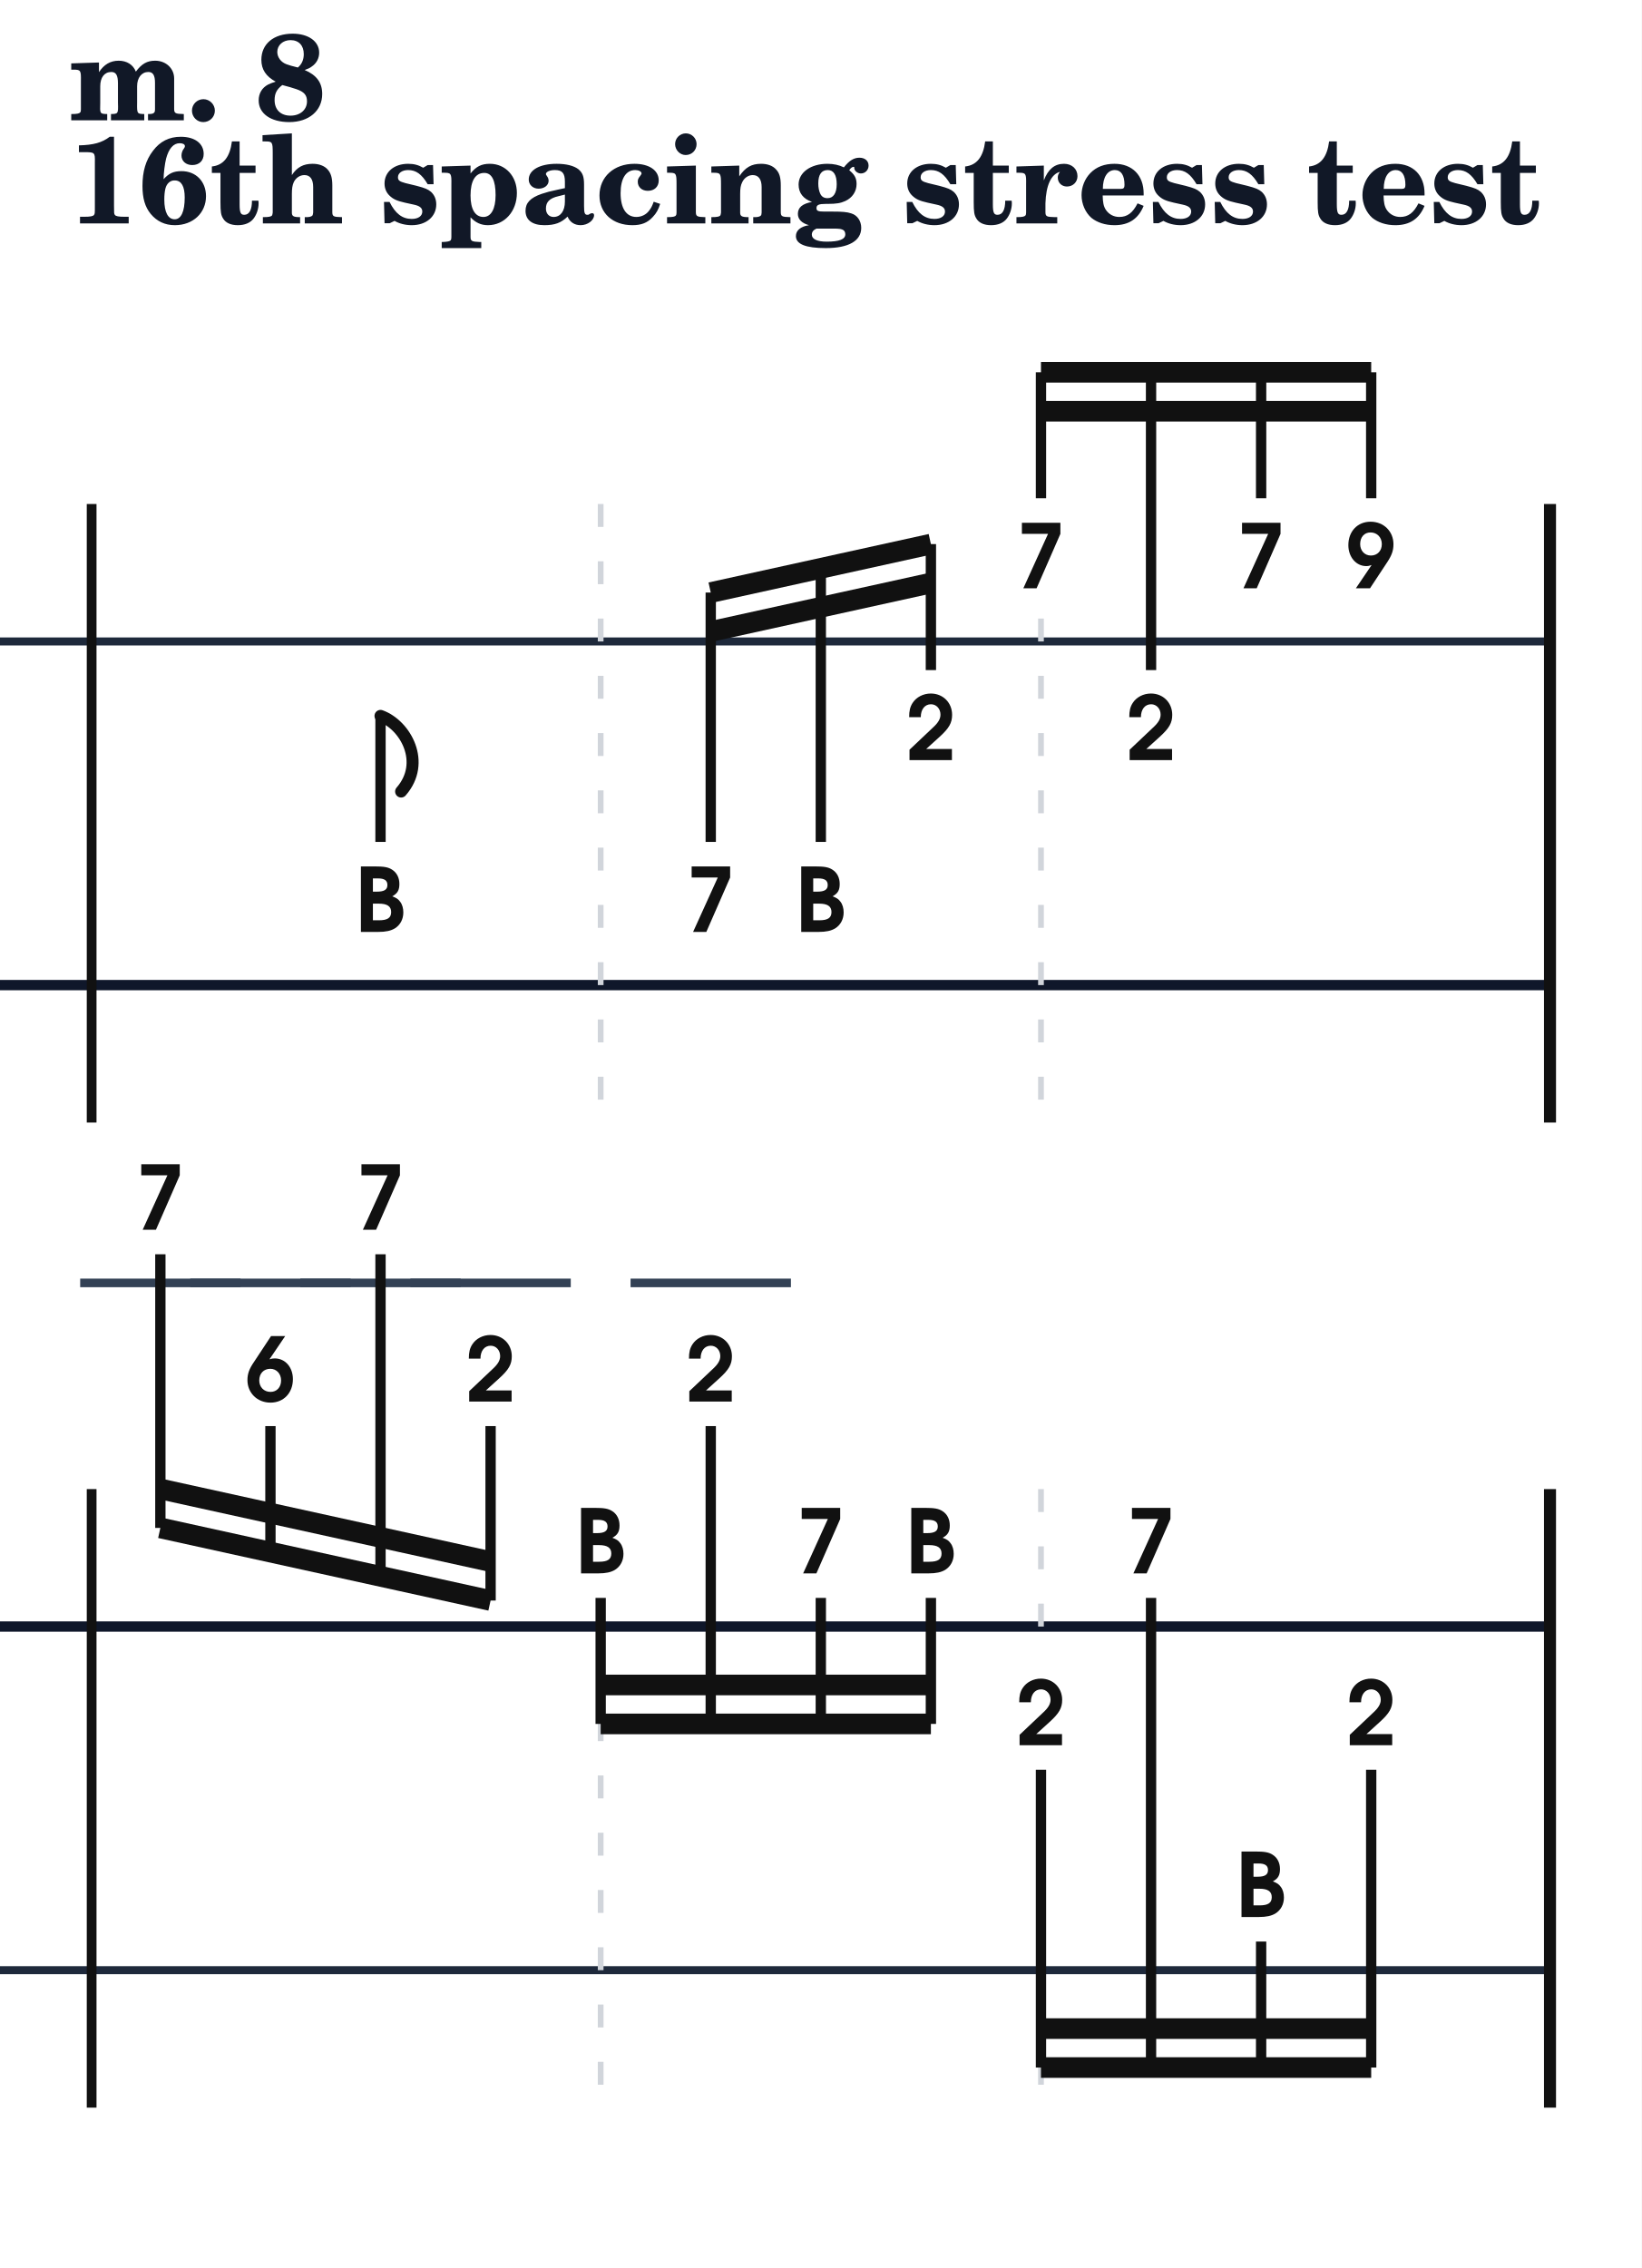
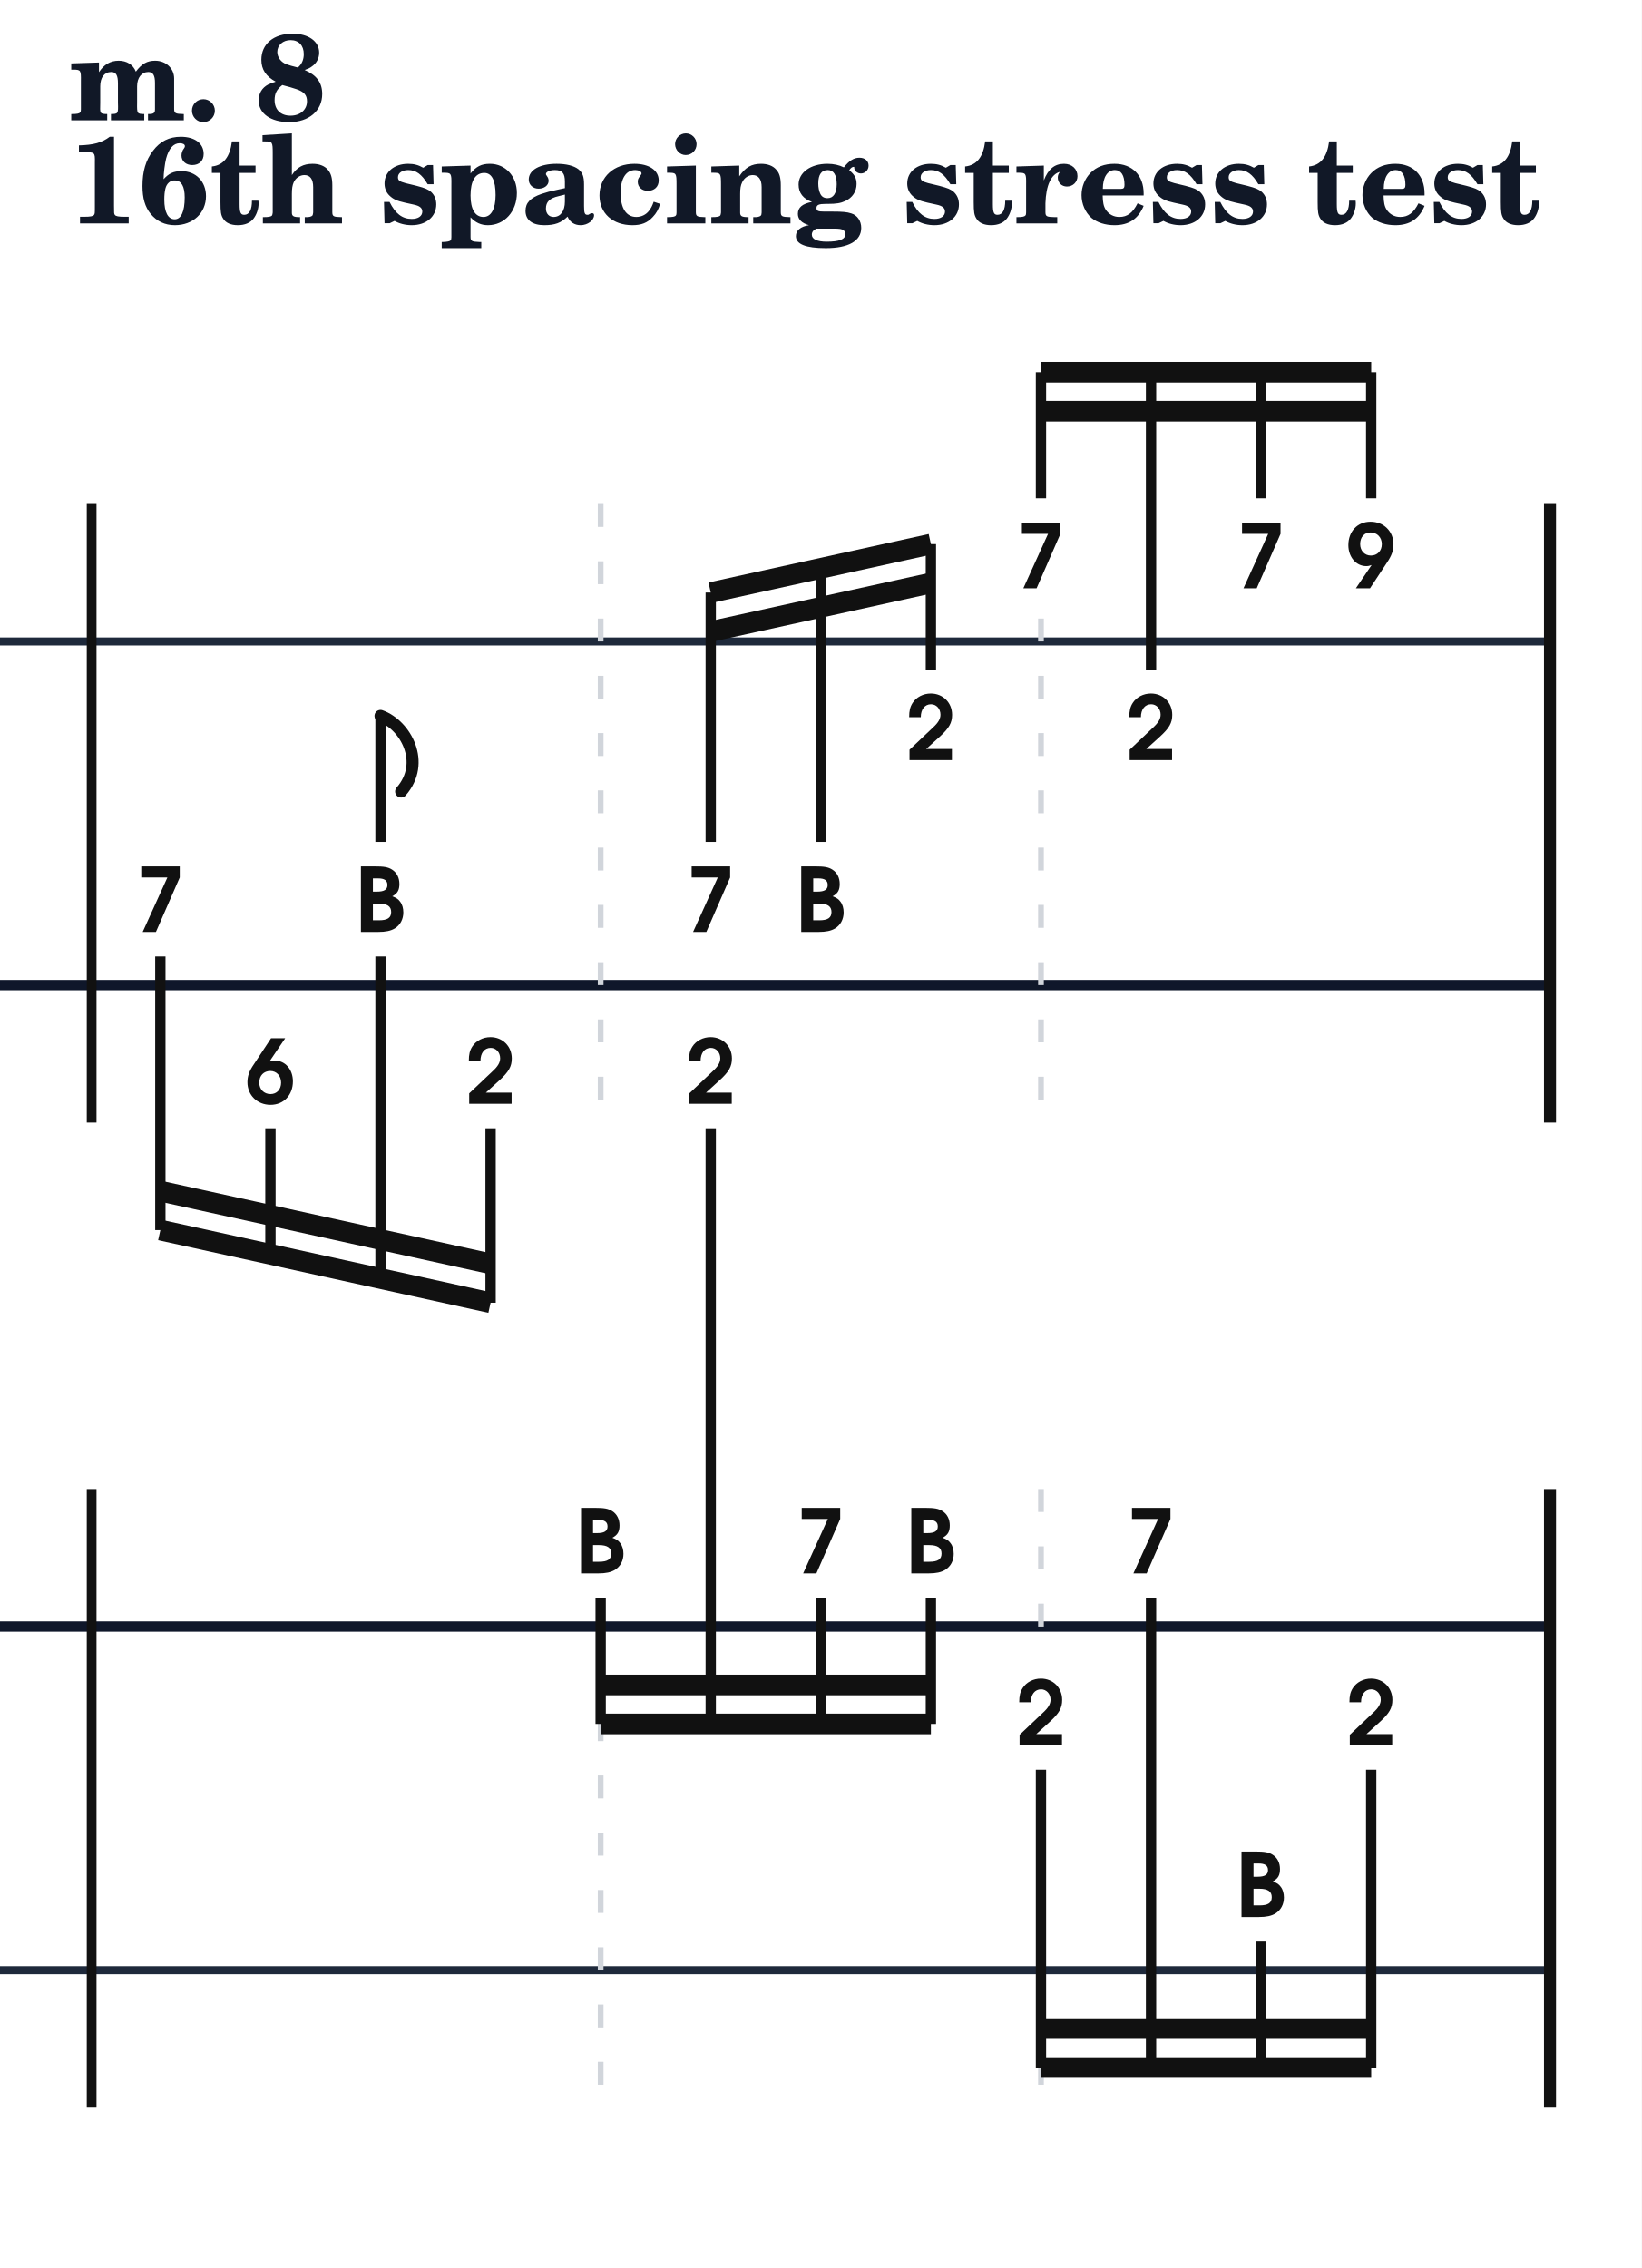
<svg xmlns="http://www.w3.org/2000/svg" viewBox="423.96 294.63 143.32 198.00" width="143.32pt" height="198.00pt" style="background:#FFFFFF;">
  <defs>
    <style>
      .janko-title { font-family: "Century Schoolbook", "Baskerville", "Liberation Serif", "DejaVu Serif", "Times New Roman", Georgia, serif; font-weight: 600; font-size: 11pt; letter-spacing: 0.3px; fill: #111111; }
      .janko-subtitle { font-family: "Century Schoolbook", "Baskerville", "Liberation Serif", "DejaVu Serif", "Times New Roman", Georgia, serif; font-style: italic; font-size: 8.5pt; fill: #333333; }
      .janko-meta { font-family: "Century Schoolbook", "Baskerville", "Liberation Serif", "DejaVu Serif", "Times New Roman", Georgia, serif; font-style: italic; font-size: 8pt; fill: #222222; }
      .janko-measure-num { font-family: "Century Schoolbook", "Baskerville", "Liberation Serif", "DejaVu Serif", "Times New Roman", Georgia, serif; font-style: italic; font-size: 8.5pt; fill: #444444; font-weight: bold; }
      .janko-octave-label { font-family: "DejaVu Sans Mono", monospace; font-size: 7.5pt; font-weight: bold; fill: #6B7280; }
      .janko-hand-label { font-family: "Century Schoolbook", "Baskerville", "Liberation Serif", "DejaVu Serif", "Times New Roman", Georgia, serif; font-style: italic; font-size: 8pt; fill: #555555; }
      .janko-ts-num { font-family: "Century Schoolbook", "Baskerville", "Liberation Serif", "DejaVu Serif", "Times New Roman", Georgia, serif; font-weight: bold; font-size: 14pt; fill: #111111; text-anchor: middle; }
      .janko-caption { font-family: "Century Schoolbook", "Baskerville", "Liberation Serif", "DejaVu Serif", "Times New Roman", Georgia, serif; font-weight: 600; font-size: 8pt; fill: #111827; }
      .janko-caption-sub { font-family: "Century Schoolbook", "Baskerville", "Liberation Serif", "DejaVu Serif", "Times New Roman", Georgia, serif; font-style: italic; font-size: 7.5pt; fill: #4B5563; }
      .janko-digit { font-family: "URW Gothic", "Century Gothic", "ITC Avant Garde Gothic", "Avant Garde", sans-serif; text-anchor: middle; font-weight: bold; }
    </style>
  </defs>
  <rect x="423.96" y="294.63" width="143.32" height="198.00" fill="#FFFFFF" />
  <text x="429.96" y="305.13" class="janko-caption" font-size="7.00pt">m. 8</text>
  <text x="429.96" y="314.13" class="janko-caption" font-size="7.00pt">16th spacing stress test</text>
  <g class="janko-crop-body">
    <g id="system-2">
      <text class="janko-measure-num" x="48.00" y="328.63">5</text>
      <path class="janko-accolade" d="M 33.35 425.10 C 33.35 414.08, 29.00 408.84, 29.00 408.63 C 29.00 408.10, 33.35 403.60, 33.35 392.16 C 33.35 380.61, 29.32 369.81, 29.32 356.66 C 29.32 348.96, 30.80 341.47, 35.05 335.06 C 35.36 334.63, 36.00 335.16, 35.68 335.59 C 32.39 340.51, 31.33 346.07, 31.33 351.95 C 31.33 363.40, 35.26 374.09, 35.26 387.03 C 35.26 394.73, 33.88 402.21, 29.64 408.63 C 33.88 415.05, 35.26 422.53, 35.26 430.23 C 35.26 443.17, 31.33 453.86, 31.33 465.31 C 31.33 471.19, 32.39 476.75, 35.68 481.67 C 36.00 482.10, 35.36 482.63, 35.05 482.20 C 30.80 475.79, 29.32 468.30, 29.32 460.60 C 29.32 447.45, 33.35 436.65, 33.35 425.10 Z" fill="#111827" />
      <g class="janko-staff-lines">
        <line x1="50.00" y1="350.63" x2="559.28" y2="350.63" stroke="#1E293B" stroke-width="0.70" />
        <line x1="50.00" y1="466.63" x2="559.28" y2="466.63" stroke="#1E293B" stroke-width="0.70" />
        <line x1="50.00" y1="380.63" x2="559.28" y2="380.63" stroke="#0F172A" stroke-width="0.90" />
        <line x1="50.00" y1="436.63" x2="559.28" y2="436.63" stroke="#0F172A" stroke-width="0.90" />
      </g>
      <g class="janko-beat-grid">
        <line class="janko-beat-line" x1="94.44" y1="338.63" x2="94.44" y2="392.63" stroke="#D1D5DB" stroke-width="0.50" stroke-dasharray="2,3" />
        <line class="janko-beat-line" x1="94.44" y1="424.63" x2="94.44" y2="478.63" stroke="#D1D5DB" stroke-width="0.50" stroke-dasharray="2,3" />
        <line class="janko-beat-line" x1="132.88" y1="338.63" x2="132.88" y2="392.63" stroke="#D1D5DB" stroke-width="0.50" stroke-dasharray="2,3" />
        <line class="janko-beat-line" x1="132.88" y1="424.63" x2="132.88" y2="478.63" stroke="#D1D5DB" stroke-width="0.50" stroke-dasharray="2,3" />
        <line class="janko-beat-line" x1="221.76" y1="338.63" x2="221.76" y2="392.63" stroke="#D1D5DB" stroke-width="0.50" stroke-dasharray="2,3" />
        <line class="janko-beat-line" x1="221.76" y1="424.63" x2="221.76" y2="478.63" stroke="#D1D5DB" stroke-width="0.50" stroke-dasharray="2,3" />
        <line class="janko-beat-line" x1="260.20" y1="338.63" x2="260.20" y2="392.63" stroke="#D1D5DB" stroke-width="0.50" stroke-dasharray="2,3" />
        <line class="janko-beat-line" x1="260.20" y1="424.63" x2="260.20" y2="478.63" stroke="#D1D5DB" stroke-width="0.50" stroke-dasharray="2,3" />
        <line class="janko-beat-line" x1="349.08" y1="338.63" x2="349.08" y2="392.63" stroke="#D1D5DB" stroke-width="0.50" stroke-dasharray="2,3" />
        <line class="janko-beat-line" x1="349.08" y1="424.63" x2="349.08" y2="478.63" stroke="#D1D5DB" stroke-width="0.50" stroke-dasharray="2,3" />
        <line class="janko-beat-line" x1="387.52" y1="338.63" x2="387.52" y2="392.63" stroke="#D1D5DB" stroke-width="0.50" stroke-dasharray="2,3" />
        <line class="janko-beat-line" x1="387.52" y1="424.63" x2="387.52" y2="478.63" stroke="#D1D5DB" stroke-width="0.50" stroke-dasharray="2,3" />
        <line class="janko-beat-line" x1="476.40" y1="338.63" x2="476.40" y2="392.63" stroke="#D1D5DB" stroke-width="0.50" stroke-dasharray="2,3" />
        <line class="janko-beat-line" x1="476.40" y1="424.63" x2="476.40" y2="478.63" stroke="#D1D5DB" stroke-width="0.50" stroke-dasharray="2,3" />
        <line class="janko-beat-line" x1="514.84" y1="338.63" x2="514.84" y2="392.63" stroke="#D1D5DB" stroke-width="0.50" stroke-dasharray="2,3" />
        <line class="janko-beat-line" x1="514.84" y1="424.63" x2="514.84" y2="478.63" stroke="#D1D5DB" stroke-width="0.50" stroke-dasharray="2,3" />
      </g>
      <g class="janko-barlines">
        <line class="janko-barline" x1="177.32" y1="338.63" x2="177.32" y2="392.63" stroke="#111111" stroke-width="0.85" />
        <line class="janko-barline" x1="177.32" y1="424.63" x2="177.32" y2="478.63" stroke="#111111" stroke-width="0.85" />
        <line class="janko-barline" x1="304.64" y1="338.63" x2="304.64" y2="392.63" stroke="#111111" stroke-width="0.85" />
        <line class="janko-barline" x1="304.64" y1="424.63" x2="304.64" y2="478.63" stroke="#111111" stroke-width="0.85" />
        <line class="janko-barline" x1="431.96" y1="338.63" x2="431.96" y2="392.63" stroke="#111111" stroke-width="0.85" />
        <line class="janko-barline" x1="431.96" y1="424.63" x2="431.96" y2="478.63" stroke="#111111" stroke-width="0.85" />
        <line class="janko-barline" x1="559.28" y1="338.63" x2="559.28" y2="392.63" stroke="#111111" stroke-width="1.05" />
        <line class="janko-barline" x1="559.28" y1="424.63" x2="559.28" y2="478.63" stroke="#111111" stroke-width="1.05" />
      </g>
      <g class="janko-notes">
-         <g class="janko-ledger-layer">
-           <line class="janko-ledger" x1="49.00" y1="410.63" x2="63.00" y2="410.63" stroke="#334155" stroke-width="0.75" />
-           <line class="janko-ledger" x1="49.00" y1="440.63" x2="63.00" y2="440.63" stroke="#334155" stroke-width="0.75" />
-           <line class="janko-ledger" x1="58.61" y1="410.63" x2="72.61" y2="410.63" stroke="#334155" stroke-width="0.75" />
-           <line class="janko-ledger" x1="58.61" y1="440.63" x2="72.61" y2="440.63" stroke="#334155" stroke-width="0.75" />
-           <line class="janko-ledger" x1="125.88" y1="410.63" x2="139.88" y2="410.63" stroke="#334155" stroke-width="0.75" />
-           <line class="janko-ledger" x1="272.42" y1="406.63" x2="286.42" y2="406.63" stroke="#334155" stroke-width="0.75" />
-           <line class="janko-ledger" x1="370.91" y1="406.63" x2="384.91" y2="406.63" stroke="#334155" stroke-width="0.75" />
-           <line class="janko-ledger" x1="380.52" y1="406.63" x2="394.52" y2="406.63" stroke="#334155" stroke-width="0.75" />
-           <line class="janko-ledger" x1="390.13" y1="406.63" x2="404.13" y2="406.63" stroke="#334155" stroke-width="0.75" />
-           <line class="janko-ledger" x1="399.74" y1="406.63" x2="413.74" y2="406.63" stroke="#334155" stroke-width="0.75" />
-           <line class="janko-ledger" x1="409.35" y1="406.63" x2="423.35" y2="406.63" stroke="#334155" stroke-width="0.75" />
-           <line class="janko-ledger" x1="430.96" y1="406.63" x2="444.96" y2="406.63" stroke="#334155" stroke-width="0.75" />
-           <line class="janko-ledger" x1="440.57" y1="406.63" x2="454.57" y2="406.63" stroke="#334155" stroke-width="0.75" />
-           <line class="janko-ledger" x1="450.18" y1="406.63" x2="464.18" y2="406.63" stroke="#334155" stroke-width="0.75" />
-           <line class="janko-ledger" x1="459.79" y1="406.63" x2="473.79" y2="406.63" stroke="#334155" stroke-width="0.75" />
-           <line class="janko-ledger" x1="479.01" y1="406.63" x2="493.01" y2="406.63" stroke="#334155" stroke-width="0.75" />
-         </g>
-         <g class="janko-beam-group">
-           <line class="janko-stem" x1="56.00" y1="428.13" x2="56.00" y2="346.36" stroke="#111111" stroke-width="0.90" />
-           <line class="janko-stem" x1="65.61" y1="428.13" x2="65.61" y2="344.24" stroke="#111111" stroke-width="0.90" />
+         <g class="janko-beam-group">
+           <line class="janko-stem" x1="56.00" y1="454.13" x2="56.00" y2="346.36" stroke="#111111" stroke-width="0.90" />
+           <line class="janko-stem" x1="65.61" y1="454.13" x2="65.61" y2="344.24" stroke="#111111" stroke-width="0.90" />
          <line class="janko-stem" x1="75.22" y1="353.13" x2="75.22" y2="342.13" stroke="#111111" stroke-width="0.90" />
          <line class="janko-stem" x1="84.83" y1="353.13" x2="84.83" y2="340.02" stroke="#111111" stroke-width="0.90" />
          <line class="janko-beam" x1="56.00" y1="346.36" x2="84.83" y2="340.02" stroke="#111111" stroke-width="1.80" stroke-linecap="butt" />
          <line class="janko-beam-secondary" x1="56.00" y1="349.76" x2="84.83" y2="343.42" stroke="#111111" stroke-width="1.80" stroke-linecap="butt" />
        </g>
        <g class="janko-beam-group">
          <line class="janko-stem" x1="94.44" y1="353.13" x2="94.44" y2="342.13" stroke="#111111" stroke-width="0.90" />
          <line class="janko-stem" x1="113.66" y1="368.13" x2="113.66" y2="346.36" stroke="#111111" stroke-width="0.90" />
          <line class="janko-beam" x1="94.44" y1="342.13" x2="113.66" y2="346.36" stroke="#111111" stroke-width="1.80" stroke-linecap="butt" />
        </g>
        <g class="janko-beam-group">
          <line class="janko-stem" x1="104.05" y1="449.13" x2="104.05" y2="460.13" stroke="#111111" stroke-width="0.90" />
          <line class="janko-stem" x1="113.66" y1="449.13" x2="113.66" y2="460.13" stroke="#111111" stroke-width="0.90" />
          <line class="janko-stem" x1="123.27" y1="449.13" x2="123.27" y2="460.13" stroke="#111111" stroke-width="0.90" />
          <line class="janko-beam" x1="104.05" y1="460.13" x2="123.27" y2="460.13" stroke="#111111" stroke-width="1.80" stroke-linecap="butt" />
          <line class="janko-beam-secondary" x1="104.05" y1="456.73" x2="123.27" y2="456.73" stroke="#111111" stroke-width="1.80" stroke-linecap="butt" />
        </g>
        <g class="janko-beam-group">
          <line class="janko-stem" x1="132.88" y1="434.13" x2="132.88" y2="445.13" stroke="#111111" stroke-width="0.90" />
          <line class="janko-stem" x1="142.49" y1="434.13" x2="142.49" y2="445.13" stroke="#111111" stroke-width="0.90" />
          <line class="janko-stem" x1="152.10" y1="434.13" x2="152.10" y2="445.13" stroke="#111111" stroke-width="0.90" />
          <line class="janko-stem" x1="161.71" y1="434.13" x2="161.71" y2="445.13" stroke="#111111" stroke-width="0.90" />
          <line class="janko-beam" x1="132.88" y1="445.13" x2="161.71" y2="445.13" stroke="#111111" stroke-width="1.80" stroke-linecap="butt" />
          <line class="janko-beam-secondary" x1="132.88" y1="441.73" x2="161.71" y2="441.73" stroke="#111111" stroke-width="1.80" stroke-linecap="butt" />
        </g>
        <g class="janko-beam-group">
-           <line class="janko-stem" x1="132.88" y1="398.13" x2="132.88" y2="346.36" stroke="#111111" stroke-width="0.90" />
+           <line class="janko-stem" x1="132.88" y1="424.13" x2="132.88" y2="346.36" stroke="#111111" stroke-width="0.90" />
          <line class="janko-stem" x1="152.10" y1="353.13" x2="152.10" y2="342.13" stroke="#111111" stroke-width="0.90" />
          <line class="janko-beam" x1="132.88" y1="346.36" x2="152.10" y2="342.13" stroke="#111111" stroke-width="1.80" stroke-linecap="butt" />
        </g>
        <g class="janko-beam-group">
          <line class="janko-stem" x1="183.32" y1="449.13" x2="183.32" y2="473.02" stroke="#111111" stroke-width="0.90" />
          <line class="janko-stem" x1="192.93" y1="464.13" x2="192.93" y2="475.13" stroke="#111111" stroke-width="0.90" />
          <line class="janko-beam" x1="183.32" y1="473.02" x2="192.93" y2="475.13" stroke="#111111" stroke-width="1.80" stroke-linecap="butt" />
          <line class="janko-beam-secondary" x1="183.32" y1="469.62" x2="192.93" y2="471.73" stroke="#111111" stroke-width="1.80" stroke-linecap="butt" />
        </g>
        <g class="janko-beam-group">
          <line class="janko-stem" x1="202.54" y1="353.13" x2="202.54" y2="342.13" stroke="#111111" stroke-width="0.90" />
          <line class="janko-stem" x1="212.15" y1="353.13" x2="212.15" y2="342.13" stroke="#111111" stroke-width="0.90" />
          <line class="janko-beam" x1="202.54" y1="342.13" x2="212.15" y2="342.13" stroke="#111111" stroke-width="1.80" stroke-linecap="butt" />
          <line class="janko-beam-secondary" x1="202.54" y1="345.53" x2="212.15" y2="345.53" stroke="#111111" stroke-width="1.80" stroke-linecap="butt" />
        </g>
        <g class="janko-beam-group">
          <line class="janko-stem" x1="221.76" y1="353.13" x2="221.76" y2="342.13" stroke="#111111" stroke-width="0.90" />
          <line class="janko-stem" x1="240.98" y1="368.13" x2="240.98" y2="346.36" stroke="#111111" stroke-width="0.90" />
          <line class="janko-beam" x1="221.76" y1="342.13" x2="240.98" y2="346.36" stroke="#111111" stroke-width="1.80" stroke-linecap="butt" />
        </g>
        <g class="janko-beam-group">
          <line class="janko-stem" x1="231.37" y1="449.13" x2="231.37" y2="462.24" stroke="#111111" stroke-width="0.90" />
          <line class="janko-stem" x1="240.98" y1="449.13" x2="240.98" y2="460.13" stroke="#111111" stroke-width="0.90" />
          <line class="janko-stem" x1="250.59" y1="434.13" x2="250.59" y2="458.02" stroke="#111111" stroke-width="0.90" />
          <line class="janko-beam" x1="231.37" y1="462.24" x2="250.59" y2="458.02" stroke="#111111" stroke-width="1.80" stroke-linecap="butt" />
          <line class="janko-beam-secondary" x1="231.37" y1="458.84" x2="250.59" y2="454.62" stroke="#111111" stroke-width="1.80" stroke-linecap="butt" />
        </g>
        <g class="janko-beam-group">
          <line class="janko-stem" x1="260.20" y1="383.13" x2="260.20" y2="346.36" stroke="#111111" stroke-width="0.90" />
          <line class="janko-stem" x1="279.42" y1="353.13" x2="279.42" y2="342.13" stroke="#111111" stroke-width="0.90" />
          <line class="janko-beam" x1="260.20" y1="346.36" x2="279.42" y2="342.13" stroke="#111111" stroke-width="1.80" stroke-linecap="butt" />
        </g>
        <g class="janko-beam-group">
          <line class="janko-stem" x1="260.20" y1="434.13" x2="260.20" y2="445.13" stroke="#111111" stroke-width="0.90" />
          <line class="janko-stem" x1="269.81" y1="434.13" x2="269.81" y2="445.13" stroke="#111111" stroke-width="0.90" />
-           <line class="janko-stem" x1="279.42" y1="419.13" x2="279.42" y2="445.13" stroke="#111111" stroke-width="0.90" />
+           <line class="janko-stem" x1="279.42" y1="393.13" x2="279.42" y2="445.13" stroke="#111111" stroke-width="0.90" />
          <line class="janko-stem" x1="289.03" y1="434.13" x2="289.03" y2="445.13" stroke="#111111" stroke-width="0.90" />
          <line class="janko-beam" x1="260.20" y1="445.13" x2="289.03" y2="445.13" stroke="#111111" stroke-width="1.80" stroke-linecap="butt" />
          <line class="janko-beam-secondary" x1="260.20" y1="441.73" x2="289.03" y2="441.73" stroke="#111111" stroke-width="1.80" stroke-linecap="butt" />
        </g>
        <g class="janko-beam-group">
          <line class="janko-stem" x1="310.64" y1="449.13" x2="310.64" y2="460.13" stroke="#111111" stroke-width="0.90" />
          <line class="janko-stem" x1="320.25" y1="434.13" x2="320.25" y2="458.02" stroke="#111111" stroke-width="0.90" />
          <line class="janko-beam" x1="310.64" y1="460.13" x2="320.25" y2="458.02" stroke="#111111" stroke-width="1.80" stroke-linecap="butt" />
          <line class="janko-beam-secondary" x1="310.64" y1="456.73" x2="320.25" y2="454.62" stroke="#111111" stroke-width="1.80" stroke-linecap="butt" />
        </g>
        <g class="janko-beam-group">
          <line class="janko-stem" x1="329.86" y1="353.13" x2="329.86" y2="342.13" stroke="#111111" stroke-width="0.90" />
          <line class="janko-stem" x1="339.47" y1="353.13" x2="339.47" y2="342.13" stroke="#111111" stroke-width="0.90" />
          <line class="janko-beam" x1="329.86" y1="342.13" x2="339.47" y2="342.13" stroke="#111111" stroke-width="1.80" stroke-linecap="butt" />
          <line class="janko-beam-secondary" x1="329.86" y1="345.53" x2="339.47" y2="345.53" stroke="#111111" stroke-width="1.80" stroke-linecap="butt" />
        </g>
        <g class="janko-beam-group">
          <line class="janko-stem" x1="349.08" y1="353.13" x2="349.08" y2="342.13" stroke="#111111" stroke-width="0.90" />
          <line class="janko-stem" x1="368.30" y1="353.13" x2="368.30" y2="342.13" stroke="#111111" stroke-width="0.90" />
          <line class="janko-beam" x1="349.08" y1="342.13" x2="368.30" y2="342.13" stroke="#111111" stroke-width="1.80" stroke-linecap="butt" />
        </g>
        <g class="janko-beam-group">
          <line class="janko-stem" x1="358.69" y1="434.13" x2="358.69" y2="447.24" stroke="#111111" stroke-width="0.90" />
          <line class="janko-stem" x1="368.30" y1="434.13" x2="368.30" y2="445.13" stroke="#111111" stroke-width="0.90" />
-           <line class="janko-stem" x1="377.91" y1="419.13" x2="377.91" y2="443.02" stroke="#111111" stroke-width="0.90" />
+           <line class="janko-stem" x1="377.91" y1="393.13" x2="377.91" y2="443.02" stroke="#111111" stroke-width="0.90" />
          <line class="janko-beam" x1="358.69" y1="447.24" x2="377.91" y2="443.02" stroke="#111111" stroke-width="1.80" stroke-linecap="butt" />
          <line class="janko-beam-secondary" x1="358.69" y1="443.84" x2="377.91" y2="439.62" stroke="#111111" stroke-width="1.80" stroke-linecap="butt" />
        </g>
        <g class="janko-beam-group">
-           <line class="janko-stem" x1="387.52" y1="419.13" x2="387.52" y2="430.13" stroke="#111111" stroke-width="0.90" />
-           <line class="janko-stem" x1="397.13" y1="419.13" x2="397.13" y2="430.13" stroke="#111111" stroke-width="0.90" />
-           <line class="janko-stem" x1="406.74" y1="419.13" x2="406.74" y2="430.13" stroke="#111111" stroke-width="0.90" />
-           <line class="janko-stem" x1="416.35" y1="419.13" x2="416.35" y2="430.13" stroke="#111111" stroke-width="0.90" />
-           <line class="janko-beam" x1="387.52" y1="430.13" x2="416.35" y2="430.13" stroke="#111111" stroke-width="1.80" stroke-linecap="butt" />
-           <line class="janko-beam-secondary" x1="387.52" y1="426.73" x2="416.35" y2="426.73" stroke="#111111" stroke-width="1.80" stroke-linecap="butt" />
-         </g>
-         <g class="janko-beam-group">
-           <line class="janko-stem" x1="437.96" y1="404.13" x2="437.96" y2="428.02" stroke="#111111" stroke-width="0.90" />
-           <line class="janko-stem" x1="447.57" y1="419.13" x2="447.57" y2="430.13" stroke="#111111" stroke-width="0.90" />
-           <line class="janko-stem" x1="457.18" y1="404.13" x2="457.18" y2="432.24" stroke="#111111" stroke-width="0.90" />
-           <line class="janko-stem" x1="466.79" y1="419.13" x2="466.79" y2="434.36" stroke="#111111" stroke-width="0.90" />
-           <line class="janko-beam" x1="437.96" y1="428.02" x2="466.79" y2="434.36" stroke="#111111" stroke-width="1.80" stroke-linecap="butt" />
-           <line class="janko-beam-secondary" x1="437.96" y1="424.62" x2="466.79" y2="430.96" stroke="#111111" stroke-width="1.80" stroke-linecap="butt" />
+           <line class="janko-stem" x1="387.52" y1="393.13" x2="387.52" y2="404.13" stroke="#111111" stroke-width="0.90" />
+           <line class="janko-stem" x1="397.13" y1="393.13" x2="397.13" y2="404.13" stroke="#111111" stroke-width="0.90" />
+           <line class="janko-stem" x1="406.74" y1="393.13" x2="406.74" y2="404.13" stroke="#111111" stroke-width="0.90" />
+           <line class="janko-stem" x1="416.35" y1="393.13" x2="416.35" y2="404.13" stroke="#111111" stroke-width="0.90" />
+           <line class="janko-beam" x1="387.52" y1="404.13" x2="416.35" y2="404.13" stroke="#111111" stroke-width="1.80" stroke-linecap="butt" />
+           <line class="janko-beam-secondary" x1="387.52" y1="400.73" x2="416.35" y2="400.73" stroke="#111111" stroke-width="1.80" stroke-linecap="butt" />
+         </g>
+         <g class="janko-beam-group">
+           <line class="janko-stem" x1="437.96" y1="378.13" x2="437.96" y2="402.02" stroke="#111111" stroke-width="0.90" />
+           <line class="janko-stem" x1="447.57" y1="393.13" x2="447.57" y2="404.13" stroke="#111111" stroke-width="0.90" />
+           <line class="janko-stem" x1="457.18" y1="378.13" x2="457.18" y2="406.24" stroke="#111111" stroke-width="0.90" />
+           <line class="janko-stem" x1="466.79" y1="393.13" x2="466.79" y2="408.36" stroke="#111111" stroke-width="0.90" />
+           <line class="janko-beam" x1="437.96" y1="402.02" x2="466.79" y2="408.36" stroke="#111111" stroke-width="1.80" stroke-linecap="butt" />
+           <line class="janko-beam-secondary" x1="437.96" y1="398.62" x2="466.79" y2="404.96" stroke="#111111" stroke-width="1.80" stroke-linecap="butt" />
        </g>
        <g class="janko-beam-group">
          <line class="janko-stem" x1="476.40" y1="434.13" x2="476.40" y2="445.13" stroke="#111111" stroke-width="0.90" />
-           <line class="janko-stem" x1="486.01" y1="419.13" x2="486.01" y2="445.13" stroke="#111111" stroke-width="0.90" />
+           <line class="janko-stem" x1="486.01" y1="393.13" x2="486.01" y2="445.13" stroke="#111111" stroke-width="0.90" />
          <line class="janko-stem" x1="495.62" y1="434.13" x2="495.62" y2="445.13" stroke="#111111" stroke-width="0.90" />
          <line class="janko-stem" x1="505.23" y1="434.13" x2="505.23" y2="445.13" stroke="#111111" stroke-width="0.90" />
          <line class="janko-beam" x1="476.40" y1="445.13" x2="505.23" y2="445.13" stroke="#111111" stroke-width="1.80" stroke-linecap="butt" />
          <line class="janko-beam-secondary" x1="476.40" y1="441.73" x2="505.23" y2="441.73" stroke="#111111" stroke-width="1.80" stroke-linecap="butt" />
        </g>
        <g class="janko-beam-group">
          <line class="janko-stem" x1="486.01" y1="368.13" x2="486.01" y2="346.36" stroke="#111111" stroke-width="0.90" />
          <line class="janko-stem" x1="495.62" y1="368.13" x2="495.62" y2="344.24" stroke="#111111" stroke-width="0.90" />
          <line class="janko-stem" x1="505.23" y1="353.13" x2="505.23" y2="342.13" stroke="#111111" stroke-width="0.90" />
          <line class="janko-beam" x1="486.01" y1="346.36" x2="505.23" y2="342.13" stroke="#111111" stroke-width="1.80" stroke-linecap="butt" />
          <line class="janko-beam-secondary" x1="486.01" y1="349.76" x2="505.23" y2="345.53" stroke="#111111" stroke-width="1.80" stroke-linecap="butt" />
        </g>
        <g class="janko-beam-group">
          <line class="janko-stem" x1="514.84" y1="449.13" x2="514.84" y2="475.13" stroke="#111111" stroke-width="0.90" />
          <line class="janko-stem" x1="524.45" y1="434.13" x2="524.45" y2="475.13" stroke="#111111" stroke-width="0.90" />
          <line class="janko-stem" x1="534.06" y1="464.13" x2="534.06" y2="475.13" stroke="#111111" stroke-width="0.90" />
          <line class="janko-stem" x1="543.67" y1="449.13" x2="543.67" y2="475.13" stroke="#111111" stroke-width="0.90" />
          <line class="janko-beam" x1="514.84" y1="475.13" x2="543.67" y2="475.13" stroke="#111111" stroke-width="1.80" stroke-linecap="butt" />
          <line class="janko-beam-secondary" x1="514.84" y1="471.73" x2="543.67" y2="471.73" stroke="#111111" stroke-width="1.80" stroke-linecap="butt" />
        </g>
        <g class="janko-beam-group">
          <line class="janko-stem" x1="514.84" y1="338.13" x2="514.84" y2="327.13" stroke="#111111" stroke-width="0.90" />
          <line class="janko-stem" x1="524.45" y1="353.13" x2="524.45" y2="327.13" stroke="#111111" stroke-width="0.90" />
          <line class="janko-stem" x1="534.06" y1="338.13" x2="534.06" y2="327.13" stroke="#111111" stroke-width="0.90" />
          <line class="janko-stem" x1="543.67" y1="338.13" x2="543.67" y2="327.13" stroke="#111111" stroke-width="0.90" />
          <line class="janko-beam" x1="514.84" y1="327.13" x2="543.67" y2="327.13" stroke="#111111" stroke-width="1.80" stroke-linecap="butt" />
          <line class="janko-beam-secondary" x1="514.84" y1="330.53" x2="543.67" y2="330.53" stroke="#111111" stroke-width="1.80" stroke-linecap="butt" />
        </g>
        <line class="janko-stem" x1="75.22" y1="464.13" x2="75.22" y2="475.13" stroke="#111111" stroke-width="0.90" />
        <path class="janko-flag" data-stem-x="75.22" data-flag-index="1" d="M 75.22 475.13 C 77.42 474.34 79.22 471.04 77.02 468.53" fill="none" stroke="#111111" stroke-width="1.05" stroke-linecap="round" />
        <circle class="janko-augmentation-dot" cx="67.22" cy="459.13" r="1.30" fill="#111111" />
        <line class="janko-stem" x1="202.54" y1="449.13" x2="202.54" y2="460.13" stroke="#111111" stroke-width="0.90" />
        <path class="janko-flag" data-stem-x="202.54" data-flag-index="1" d="M 202.54 460.13 C 204.74 459.34 206.54 456.04 204.34 453.53" fill="none" stroke="#111111" stroke-width="1.05" stroke-linecap="round" />
        <circle class="janko-augmentation-dot" cx="194.54" cy="444.13" r="1.30" fill="#111111" />
        <line class="janko-stem" x1="329.86" y1="449.13" x2="329.86" y2="460.13" stroke="#111111" stroke-width="0.90" />
        <path class="janko-flag" data-stem-x="329.86" data-flag-index="1" d="M 329.86 460.13 C 332.06 459.34 333.86 456.04 331.66 453.53" fill="none" stroke="#111111" stroke-width="1.05" stroke-linecap="round" />
        <circle class="janko-augmentation-dot" cx="321.86" cy="444.13" r="1.30" fill="#111111" />
        <line class="janko-stem" x1="387.52" y1="338.13" x2="387.52" y2="327.13" stroke="#111111" stroke-width="0.90" />
        <path class="janko-flag" data-stem-x="387.52" data-flag-index="1" d="M 387.52 327.13 C 389.72 327.92 391.52 331.22 389.32 333.73" fill="none" stroke="#111111" stroke-width="1.05" stroke-linecap="round" />
        <line class="janko-stem" x1="406.74" y1="353.13" x2="406.74" y2="342.13" stroke="#111111" stroke-width="0.90" />
        <line class="janko-stem" x1="457.18" y1="368.13" x2="457.18" y2="357.13" stroke="#111111" stroke-width="0.90" />
        <path class="janko-flag" data-stem-x="457.18" data-flag-index="1" d="M 457.18 357.13 C 459.38 357.92 461.18 361.22 458.98 363.73" fill="none" stroke="#111111" stroke-width="1.05" stroke-linecap="round" />
-         <circle class="janko-knockout" cx="56.00" cy="433.13" r="4.80" fill="#FFFFFF" />
-         <text class="janko-digit" x="56.00" y="435.99" font-weight="700" font-size="5.8pt" fill="#111111">B</text>
-         <circle class="janko-knockout" cx="65.61" cy="433.13" r="4.80" fill="#FFFFFF" />
-         <text class="janko-digit" x="65.61" y="435.99" font-weight="700" font-size="5.8pt" fill="#111111">9</text>
+         <circle class="janko-knockout" cx="56.00" cy="459.13" r="4.80" fill="#FFFFFF" />
+         <text class="janko-digit" x="56.00" y="461.99" font-weight="700" font-size="5.8pt" fill="#111111">B</text>
+         <circle class="janko-knockout" cx="65.61" cy="459.13" r="4.80" fill="#FFFFFF" />
+         <text class="janko-digit" x="65.61" y="461.99" font-weight="700" font-size="5.8pt" fill="#111111">9</text>
        <circle class="janko-knockout" cx="75.22" cy="358.13" r="4.80" fill="#FFFFFF" />
        <text class="janko-digit" x="75.22" y="360.99" font-weight="800" font-size="5.8pt" fill="#111111">2</text>
        <circle class="janko-knockout" cx="75.22" cy="459.13" r="4.80" fill="#FFFFFF" />
        <text class="janko-digit" x="75.22" y="461.99" font-weight="700" font-size="5.8pt" fill="#111111">B</text>
        <circle class="janko-knockout" cx="84.83" cy="358.13" r="4.80" fill="#FFFFFF" />
        <text class="janko-digit" x="84.83" y="360.99" font-weight="800" font-size="5.8pt" fill="#111111">0</text>
        <circle class="janko-knockout" cx="94.44" cy="358.13" r="4.80" fill="#FFFFFF" />
        <text class="janko-digit" x="94.44" y="360.99" font-weight="800" font-size="5.8pt" fill="#111111">2</text>
        <circle class="janko-knockout" cx="104.05" cy="444.13" r="4.80" fill="#FFFFFF" />
        <text class="janko-digit" x="104.05" y="446.99" font-weight="800" font-size="5.8pt" fill="#111111">2</text>
        <circle class="janko-knockout" cx="113.66" cy="444.13" r="4.80" fill="#FFFFFF" />
        <text class="janko-digit" x="113.66" y="446.99" font-weight="800" font-size="5.8pt" fill="#111111">4</text>
        <circle class="janko-knockout" cx="113.66" cy="373.13" r="4.80" fill="#FFFFFF" />
        <text class="janko-digit" x="113.66" y="375.99" font-weight="700" font-size="5.8pt" fill="#111111">7</text>
        <circle class="janko-knockout" cx="123.27" cy="444.13" r="4.80" fill="#FFFFFF" />
        <text class="janko-digit" x="123.27" y="446.99" font-weight="800" font-size="5.8pt" fill="#111111">6</text>
        <circle class="janko-knockout" cx="132.88" cy="429.13" r="4.80" fill="#FFFFFF" />
        <text class="janko-digit" x="132.88" y="431.99" font-weight="700" font-size="5.8pt" fill="#111111">7</text>
-         <circle class="janko-knockout" cx="132.88" cy="403.13" r="4.80" fill="#FFFFFF" />
-         <text class="janko-digit" x="132.88" y="405.99" font-weight="700" font-size="5.8pt" fill="#111111">B</text>
+         <circle class="janko-knockout" cx="132.88" cy="429.13" r="4.80" fill="#FFFFFF" />
+         <text class="janko-digit" x="132.88" y="431.99" font-weight="700" font-size="5.8pt" fill="#111111">B</text>
        <circle class="janko-knockout" cx="142.49" cy="429.13" r="4.80" fill="#FFFFFF" />
        <text class="janko-digit" x="142.49" y="431.99" font-weight="700" font-size="5.8pt" fill="#111111">9</text>
        <circle class="janko-knockout" cx="152.10" cy="358.13" r="4.80" fill="#FFFFFF" />
        <text class="janko-digit" x="152.10" y="360.99" font-weight="800" font-size="5.8pt" fill="#111111">2</text>
        <circle class="janko-knockout" cx="152.10" cy="429.13" r="4.80" fill="#FFFFFF" />
        <text class="janko-digit" x="152.10" y="431.99" font-weight="700" font-size="5.8pt" fill="#111111">B</text>
        <circle class="janko-knockout" cx="161.71" cy="429.13" r="4.80" fill="#FFFFFF" />
        <text class="janko-digit" x="161.71" y="431.99" font-weight="700" font-size="5.8pt" fill="#111111">7</text>
        <circle class="janko-knockout" cx="183.32" cy="444.13" r="4.80" fill="#FFFFFF" />
        <text class="janko-digit" x="183.32" y="446.99" font-weight="800" font-size="5.8pt" fill="#111111">0</text>
        <circle class="janko-knockout" cx="192.93" cy="459.13" r="4.80" fill="#FFFFFF" />
        <text class="janko-digit" x="192.93" y="461.99" font-weight="700" font-size="5.8pt" fill="#111111">B</text>
        <circle class="janko-knockout" cx="202.54" cy="444.13" r="4.80" fill="#FFFFFF" />
        <text class="janko-digit" x="202.54" y="446.99" font-weight="800" font-size="5.8pt" fill="#111111">0</text>
        <circle class="janko-knockout" cx="202.54" cy="358.13" r="4.80" fill="#FFFFFF" />
        <text class="janko-digit" x="202.54" y="360.99" font-weight="800" font-size="5.8pt" fill="#111111">4</text>
        <circle class="janko-knockout" cx="212.15" cy="358.13" r="4.80" fill="#FFFFFF" />
        <text class="janko-digit" x="212.15" y="360.99" font-weight="800" font-size="5.8pt" fill="#111111">2</text>
        <circle class="janko-knockout" cx="221.76" cy="358.13" r="4.80" fill="#FFFFFF" />
        <text class="janko-digit" x="221.76" y="360.99" font-weight="800" font-size="5.8pt" fill="#111111">4</text>
        <circle class="janko-knockout" cx="231.37" cy="444.13" r="4.80" fill="#FFFFFF" />
        <text class="janko-digit" x="231.37" y="446.99" font-weight="800" font-size="5.8pt" fill="#111111">4</text>
        <circle class="janko-knockout" cx="240.98" cy="444.13" r="4.80" fill="#FFFFFF" />
        <text class="janko-digit" x="240.98" y="446.99" font-weight="800" font-size="5.8pt" fill="#111111">6</text>
        <circle class="janko-knockout" cx="240.98" cy="373.13" r="4.80" fill="#FFFFFF" />
        <text class="janko-digit" x="240.98" y="375.99" font-weight="700" font-size="5.8pt" fill="#111111">9</text>
        <circle class="janko-knockout" cx="250.59" cy="429.13" r="4.80" fill="#FFFFFF" />
        <text class="janko-digit" x="250.59" y="431.99" font-weight="700" font-size="5.8pt" fill="#111111">7</text>
        <circle class="janko-knockout" cx="260.20" cy="388.13" r="4.80" fill="#FFFFFF" />
        <text class="janko-digit" x="260.20" y="390.99" font-weight="800" font-size="5.8pt" fill="#111111">0</text>
        <circle class="janko-knockout" cx="260.20" cy="429.13" r="4.80" fill="#FFFFFF" />
        <text class="janko-digit" x="260.20" y="431.99" font-weight="700" font-size="5.8pt" fill="#111111">9</text>
        <circle class="janko-knockout" cx="269.81" cy="429.13" r="4.80" fill="#FFFFFF" />
        <text class="janko-digit" x="269.81" y="431.99" font-weight="700" font-size="5.8pt" fill="#111111">B</text>
-         <circle class="janko-knockout" cx="279.42" cy="414.13" r="4.80" fill="#FFFFFF" />
-         <text class="janko-digit" x="279.42" y="416.99" font-weight="800" font-size="5.8pt" fill="#111111">0</text>
+         <circle class="janko-knockout" cx="279.42" cy="388.13" r="4.80" fill="#FFFFFF" />
+         <text class="janko-digit" x="279.42" y="390.99" font-weight="800" font-size="5.8pt" fill="#111111">0</text>
        <circle class="janko-knockout" cx="279.42" cy="358.13" r="4.80" fill="#FFFFFF" />
        <text class="janko-digit" x="279.42" y="360.99" font-weight="800" font-size="5.8pt" fill="#111111">4</text>
        <circle class="janko-knockout" cx="289.03" cy="429.13" r="4.80" fill="#FFFFFF" />
        <text class="janko-digit" x="289.03" y="431.99" font-weight="700" font-size="5.8pt" fill="#111111">9</text>
        <circle class="janko-knockout" cx="310.64" cy="444.13" r="4.80" fill="#FFFFFF" />
        <text class="janko-digit" x="310.64" y="446.99" font-weight="800" font-size="5.8pt" fill="#111111">2</text>
        <circle class="janko-knockout" cx="320.25" cy="429.13" r="4.80" fill="#FFFFFF" />
        <text class="janko-digit" x="320.25" y="431.99" font-weight="700" font-size="5.8pt" fill="#111111">1</text>
        <circle class="janko-knockout" cx="329.86" cy="444.13" r="4.80" fill="#FFFFFF" />
        <text class="janko-digit" x="329.86" y="446.99" font-weight="800" font-size="5.8pt" fill="#111111">2</text>
        <circle class="janko-knockout" cx="329.86" cy="358.13" r="4.80" fill="#FFFFFF" />
        <text class="janko-digit" x="329.86" y="360.99" font-weight="800" font-size="5.8pt" fill="#111111">6</text>
        <circle class="janko-knockout" cx="339.47" cy="358.13" r="4.80" fill="#FFFFFF" />
        <text class="janko-digit" x="339.47" y="360.99" font-weight="800" font-size="5.8pt" fill="#111111">4</text>
        <circle class="janko-knockout" cx="349.08" cy="358.13" r="4.80" fill="#FFFFFF" />
        <text class="janko-digit" x="349.08" y="360.99" font-weight="800" font-size="5.8pt" fill="#111111">6</text>
        <circle class="janko-knockout" cx="358.69" cy="429.13" r="4.80" fill="#FFFFFF" />
        <text class="janko-digit" x="358.69" y="431.99" font-weight="700" font-size="5.8pt" fill="#111111">9</text>
        <circle class="janko-knockout" cx="368.30" cy="358.13" r="4.80" fill="#FFFFFF" />
        <text class="janko-digit" x="368.30" y="360.99" font-weight="800" font-size="5.8pt" fill="#111111">2</text>
        <circle class="janko-knockout" cx="368.30" cy="429.13" r="4.80" fill="#FFFFFF" />
        <text class="janko-digit" x="368.30" y="431.99" font-weight="700" font-size="5.8pt" fill="#111111">B</text>
-         <circle class="janko-knockout" cx="377.91" cy="414.13" r="4.80" fill="#FFFFFF" />
-         <text class="janko-digit" x="377.91" y="416.99" font-weight="800" font-size="5.8pt" fill="#111111">0</text>
-         <circle class="janko-knockout" cx="387.52" cy="414.13" r="4.80" fill="#FFFFFF" />
-         <text class="janko-digit" x="387.52" y="416.99" font-weight="800" font-size="5.8pt" fill="#111111">2</text>
+         <circle class="janko-knockout" cx="377.91" cy="388.13" r="4.80" fill="#FFFFFF" />
+         <text class="janko-digit" x="377.91" y="390.99" font-weight="800" font-size="5.8pt" fill="#111111">0</text>
+         <circle class="janko-knockout" cx="387.52" cy="388.13" r="4.80" fill="#FFFFFF" />
+         <text class="janko-digit" x="387.52" y="390.99" font-weight="800" font-size="5.8pt" fill="#111111">2</text>
        <circle class="janko-knockout" cx="387.52" cy="343.13" r="4.80" fill="#FFFFFF" />
        <text class="janko-digit" x="387.52" y="345.99" font-weight="700" font-size="5.8pt" fill="#111111">9</text>
-         <circle class="janko-knockout" cx="397.13" cy="414.13" r="4.80" fill="#FFFFFF" />
-         <text class="janko-digit" x="397.13" y="416.99" font-weight="800" font-size="5.8pt" fill="#111111">4</text>
+         <circle class="janko-knockout" cx="397.13" cy="388.13" r="4.80" fill="#FFFFFF" />
+         <text class="janko-digit" x="397.13" y="390.99" font-weight="800" font-size="5.8pt" fill="#111111">4</text>
        <circle class="janko-knockout" cx="406.74" cy="358.13" r="4.80" fill="#FFFFFF" />
        <text class="janko-digit" x="406.74" y="360.99" font-weight="800" font-size="5.8pt" fill="#111111">0</text>
-         <circle class="janko-knockout" cx="406.74" cy="414.13" r="4.80" fill="#FFFFFF" />
-         <text class="janko-digit" x="406.74" y="416.99" font-weight="800" font-size="5.8pt" fill="#111111">6</text>
-         <circle class="janko-knockout" cx="416.35" cy="414.13" r="4.80" fill="#FFFFFF" />
-         <text class="janko-digit" x="416.35" y="416.99" font-weight="800" font-size="5.8pt" fill="#111111">2</text>
-         <circle class="janko-knockout" cx="437.96" cy="399.13" r="4.80" fill="#FFFFFF" />
-         <text class="janko-digit" x="437.96" y="401.99" font-weight="700" font-size="5.8pt" fill="#111111">7</text>
-         <circle class="janko-knockout" cx="447.57" cy="414.13" r="4.80" fill="#FFFFFF" />
-         <text class="janko-digit" x="447.57" y="416.99" font-weight="800" font-size="5.8pt" fill="#111111">6</text>
-         <circle class="janko-knockout" cx="457.18" cy="399.13" r="4.80" fill="#FFFFFF" />
-         <text class="janko-digit" x="457.18" y="401.99" font-weight="700" font-size="5.8pt" fill="#111111">7</text>
+         <circle class="janko-knockout" cx="406.74" cy="388.13" r="4.80" fill="#FFFFFF" />
+         <text class="janko-digit" x="406.74" y="390.99" font-weight="800" font-size="5.8pt" fill="#111111">6</text>
+         <circle class="janko-knockout" cx="416.35" cy="388.13" r="4.80" fill="#FFFFFF" />
+         <text class="janko-digit" x="416.35" y="390.99" font-weight="800" font-size="5.8pt" fill="#111111">2</text>
+         <circle class="janko-knockout" cx="437.96" cy="373.13" r="4.80" fill="#FFFFFF" />
+         <text class="janko-digit" x="437.96" y="375.99" font-weight="700" font-size="5.8pt" fill="#111111">7</text>
+         <circle class="janko-knockout" cx="447.57" cy="388.13" r="4.80" fill="#FFFFFF" />
+         <text class="janko-digit" x="447.57" y="390.99" font-weight="800" font-size="5.8pt" fill="#111111">6</text>
+         <circle class="janko-knockout" cx="457.18" cy="373.13" r="4.80" fill="#FFFFFF" />
+         <text class="janko-digit" x="457.18" y="375.99" font-weight="700" font-size="5.8pt" fill="#111111">7</text>
        <circle class="janko-knockout" cx="457.18" cy="373.13" r="4.80" fill="#FFFFFF" />
        <text class="janko-digit" x="457.18" y="375.99" font-weight="700" font-size="5.8pt" fill="#111111">B</text>
-         <circle class="janko-knockout" cx="466.79" cy="414.13" r="4.80" fill="#FFFFFF" />
-         <text class="janko-digit" x="466.79" y="416.99" font-weight="800" font-size="5.8pt" fill="#111111">2</text>
+         <circle class="janko-knockout" cx="466.79" cy="388.13" r="4.80" fill="#FFFFFF" />
+         <text class="janko-digit" x="466.79" y="390.99" font-weight="800" font-size="5.8pt" fill="#111111">2</text>
        <circle class="janko-knockout" cx="476.40" cy="429.13" r="4.80" fill="#FFFFFF" />
        <text class="janko-digit" x="476.40" y="431.99" font-weight="700" font-size="5.8pt" fill="#111111">B</text>
-         <circle class="janko-knockout" cx="486.01" cy="414.13" r="4.80" fill="#FFFFFF" />
-         <text class="janko-digit" x="486.01" y="416.99" font-weight="800" font-size="5.8pt" fill="#111111">2</text>
+         <circle class="janko-knockout" cx="486.01" cy="388.13" r="4.80" fill="#FFFFFF" />
+         <text class="janko-digit" x="486.01" y="390.99" font-weight="800" font-size="5.8pt" fill="#111111">2</text>
        <circle class="janko-knockout" cx="486.01" cy="373.13" r="4.80" fill="#FFFFFF" />
        <text class="janko-digit" x="486.01" y="375.99" font-weight="700" font-size="5.8pt" fill="#111111">7</text>
        <circle class="janko-knockout" cx="495.62" cy="429.13" r="4.80" fill="#FFFFFF" />
        <text class="janko-digit" x="495.62" y="431.99" font-weight="700" font-size="5.8pt" fill="#111111">7</text>
        <circle class="janko-knockout" cx="495.62" cy="373.13" r="4.80" fill="#FFFFFF" />
        <text class="janko-digit" x="495.62" y="375.99" font-weight="700" font-size="5.8pt" fill="#111111">B</text>
        <circle class="janko-knockout" cx="505.23" cy="358.13" r="4.80" fill="#FFFFFF" />
        <text class="janko-digit" x="505.23" y="360.99" font-weight="800" font-size="5.8pt" fill="#111111">2</text>
        <circle class="janko-knockout" cx="505.23" cy="429.13" r="4.80" fill="#FFFFFF" />
        <text class="janko-digit" x="505.23" y="431.99" font-weight="700" font-size="5.8pt" fill="#111111">B</text>
        <circle class="janko-knockout" cx="514.84" cy="444.13" r="4.80" fill="#FFFFFF" />
        <text class="janko-digit" x="514.84" y="446.99" font-weight="800" font-size="5.8pt" fill="#111111">2</text>
        <circle class="janko-knockout" cx="514.84" cy="343.13" r="4.80" fill="#FFFFFF" />
        <text class="janko-digit" x="514.84" y="345.99" font-weight="700" font-size="5.8pt" fill="#111111">7</text>
        <circle class="janko-knockout" cx="524.45" cy="358.13" r="4.80" fill="#FFFFFF" />
        <text class="janko-digit" x="524.45" y="360.99" font-weight="800" font-size="5.8pt" fill="#111111">2</text>
        <circle class="janko-knockout" cx="524.45" cy="429.13" r="4.80" fill="#FFFFFF" />
        <text class="janko-digit" x="524.45" y="431.99" font-weight="700" font-size="5.8pt" fill="#111111">7</text>
        <circle class="janko-knockout" cx="534.06" cy="343.13" r="4.80" fill="#FFFFFF" />
        <text class="janko-digit" x="534.06" y="345.99" font-weight="700" font-size="5.8pt" fill="#111111">7</text>
        <circle class="janko-knockout" cx="534.06" cy="459.13" r="4.80" fill="#FFFFFF" />
        <text class="janko-digit" x="534.06" y="461.99" font-weight="700" font-size="5.8pt" fill="#111111">B</text>
        <circle class="janko-knockout" cx="543.67" cy="444.13" r="4.80" fill="#FFFFFF" />
        <text class="janko-digit" x="543.67" y="446.99" font-weight="800" font-size="5.8pt" fill="#111111">2</text>
        <circle class="janko-knockout" cx="543.67" cy="343.13" r="4.80" fill="#FFFFFF" />
        <text class="janko-digit" x="543.67" y="345.99" font-weight="700" font-size="5.8pt" fill="#111111">9</text>
      </g>
    </g>
  </g>
</svg>
